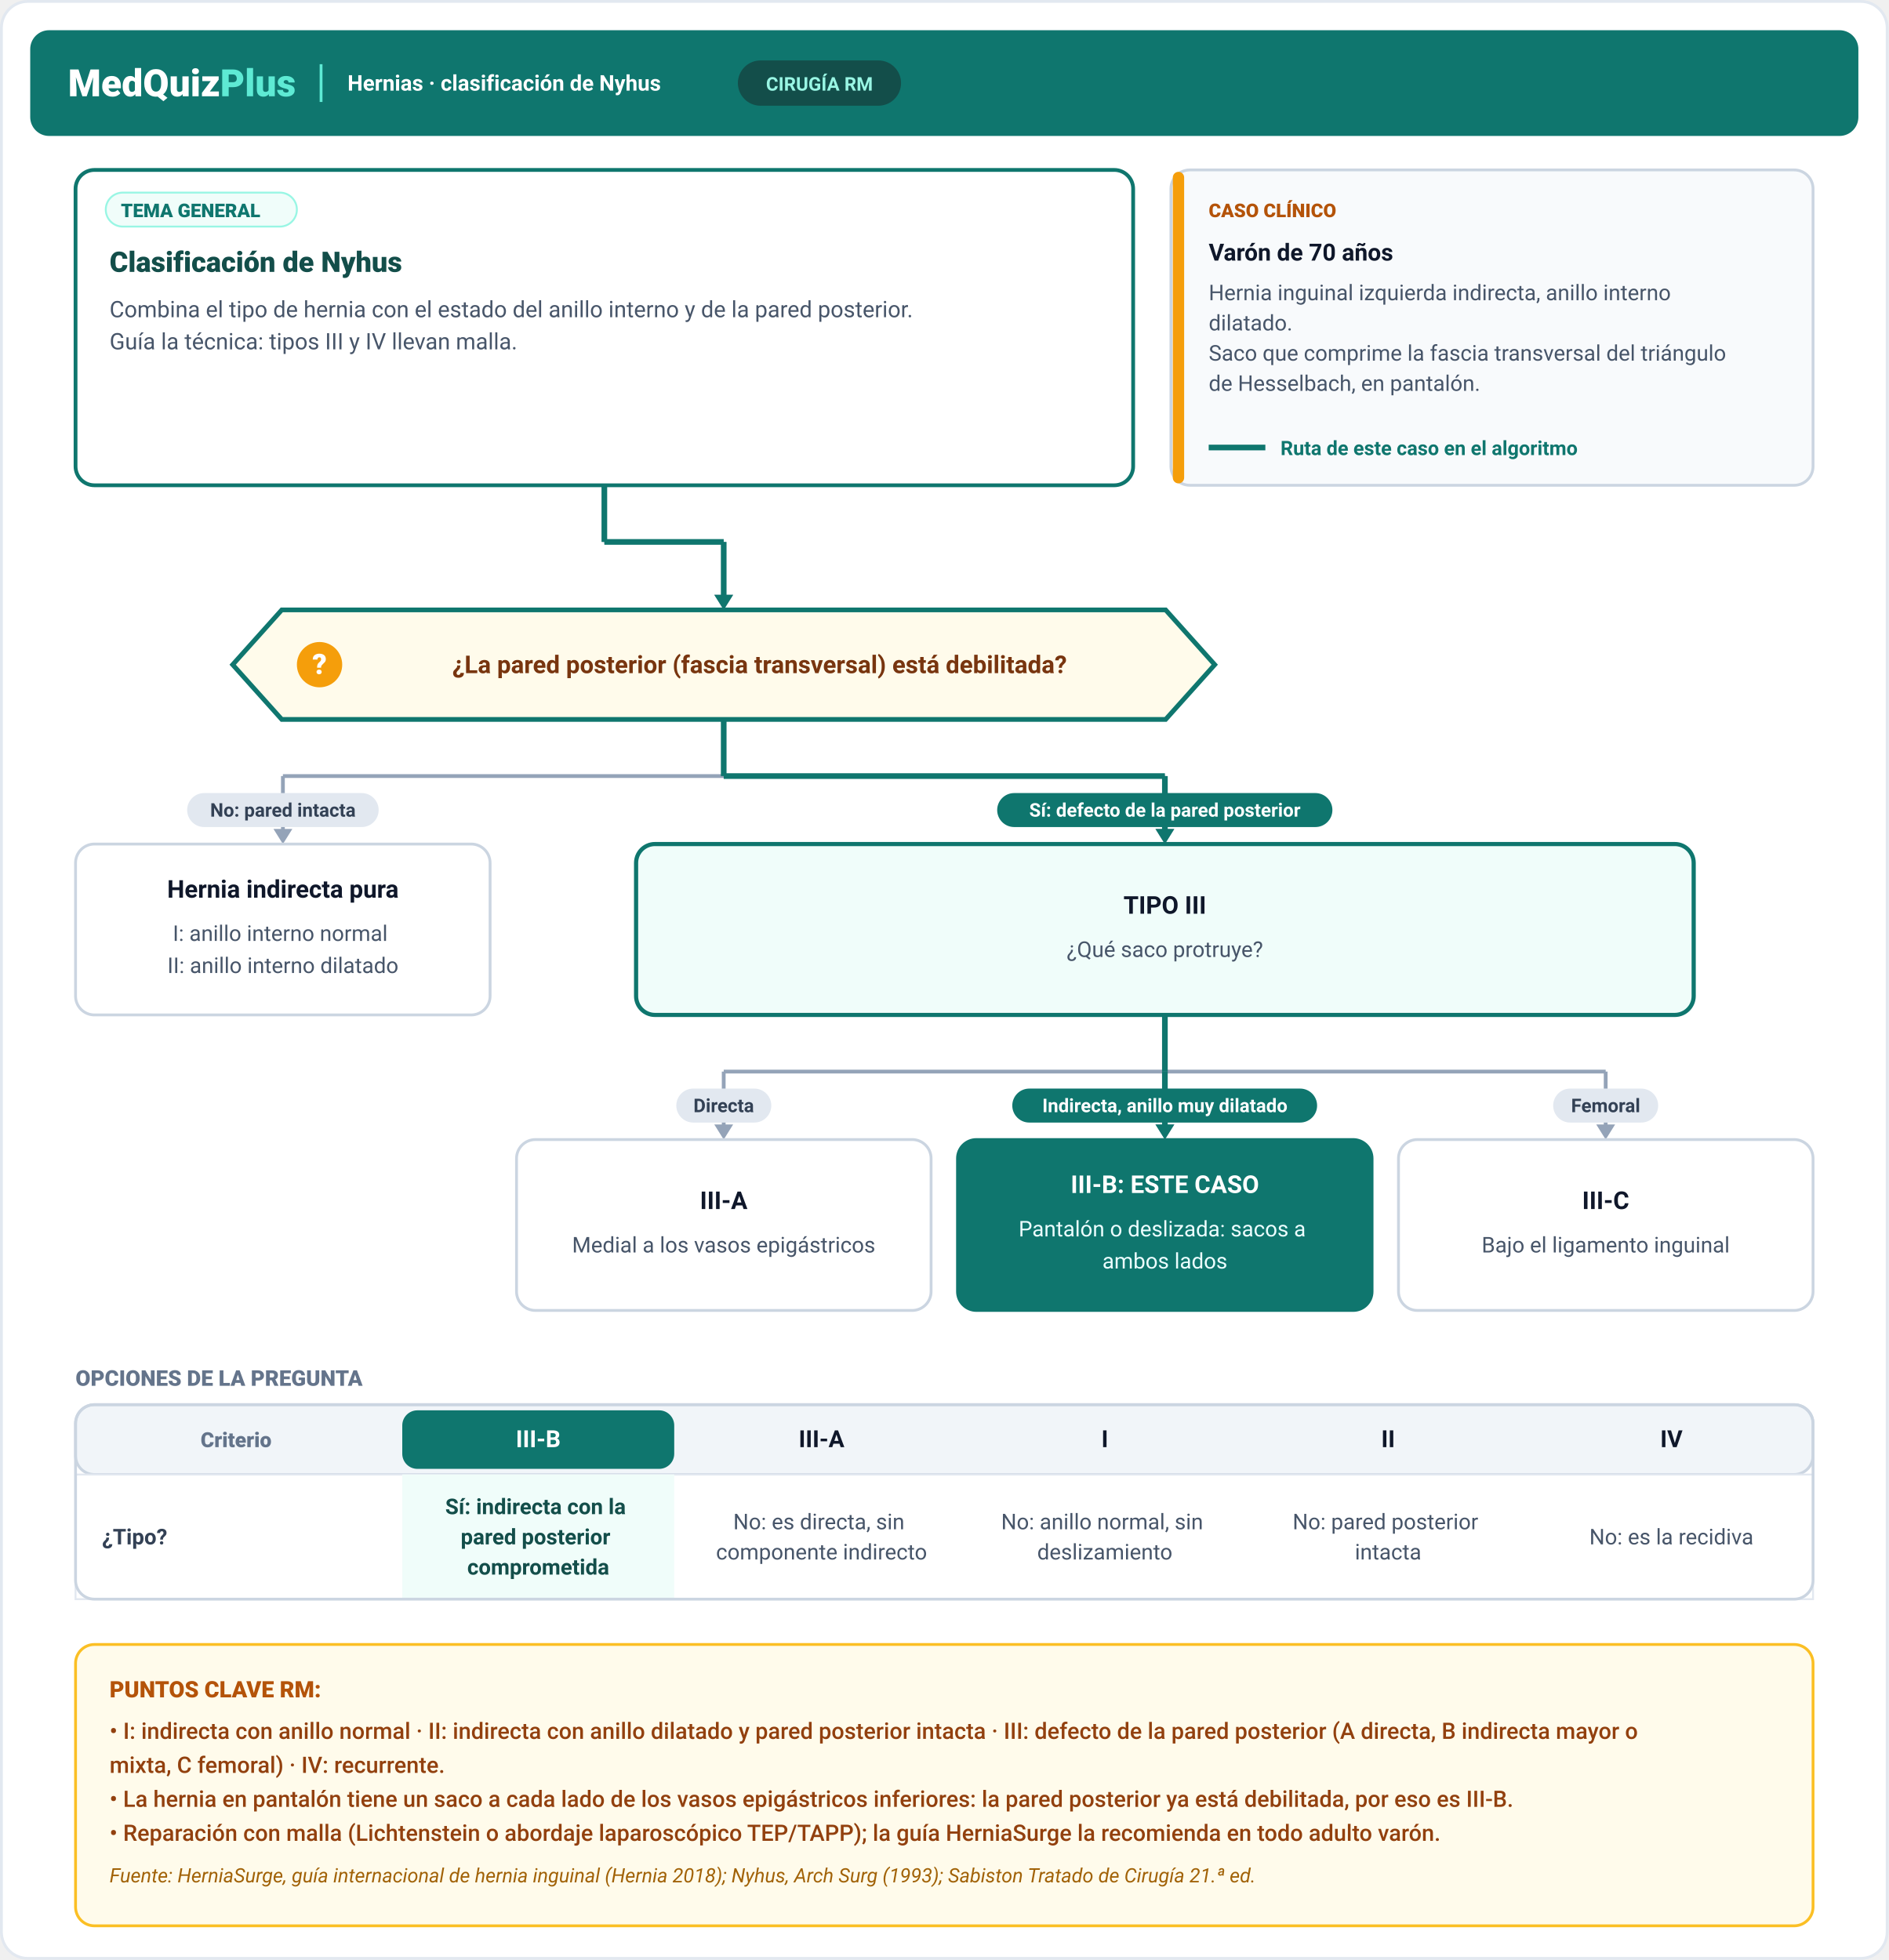
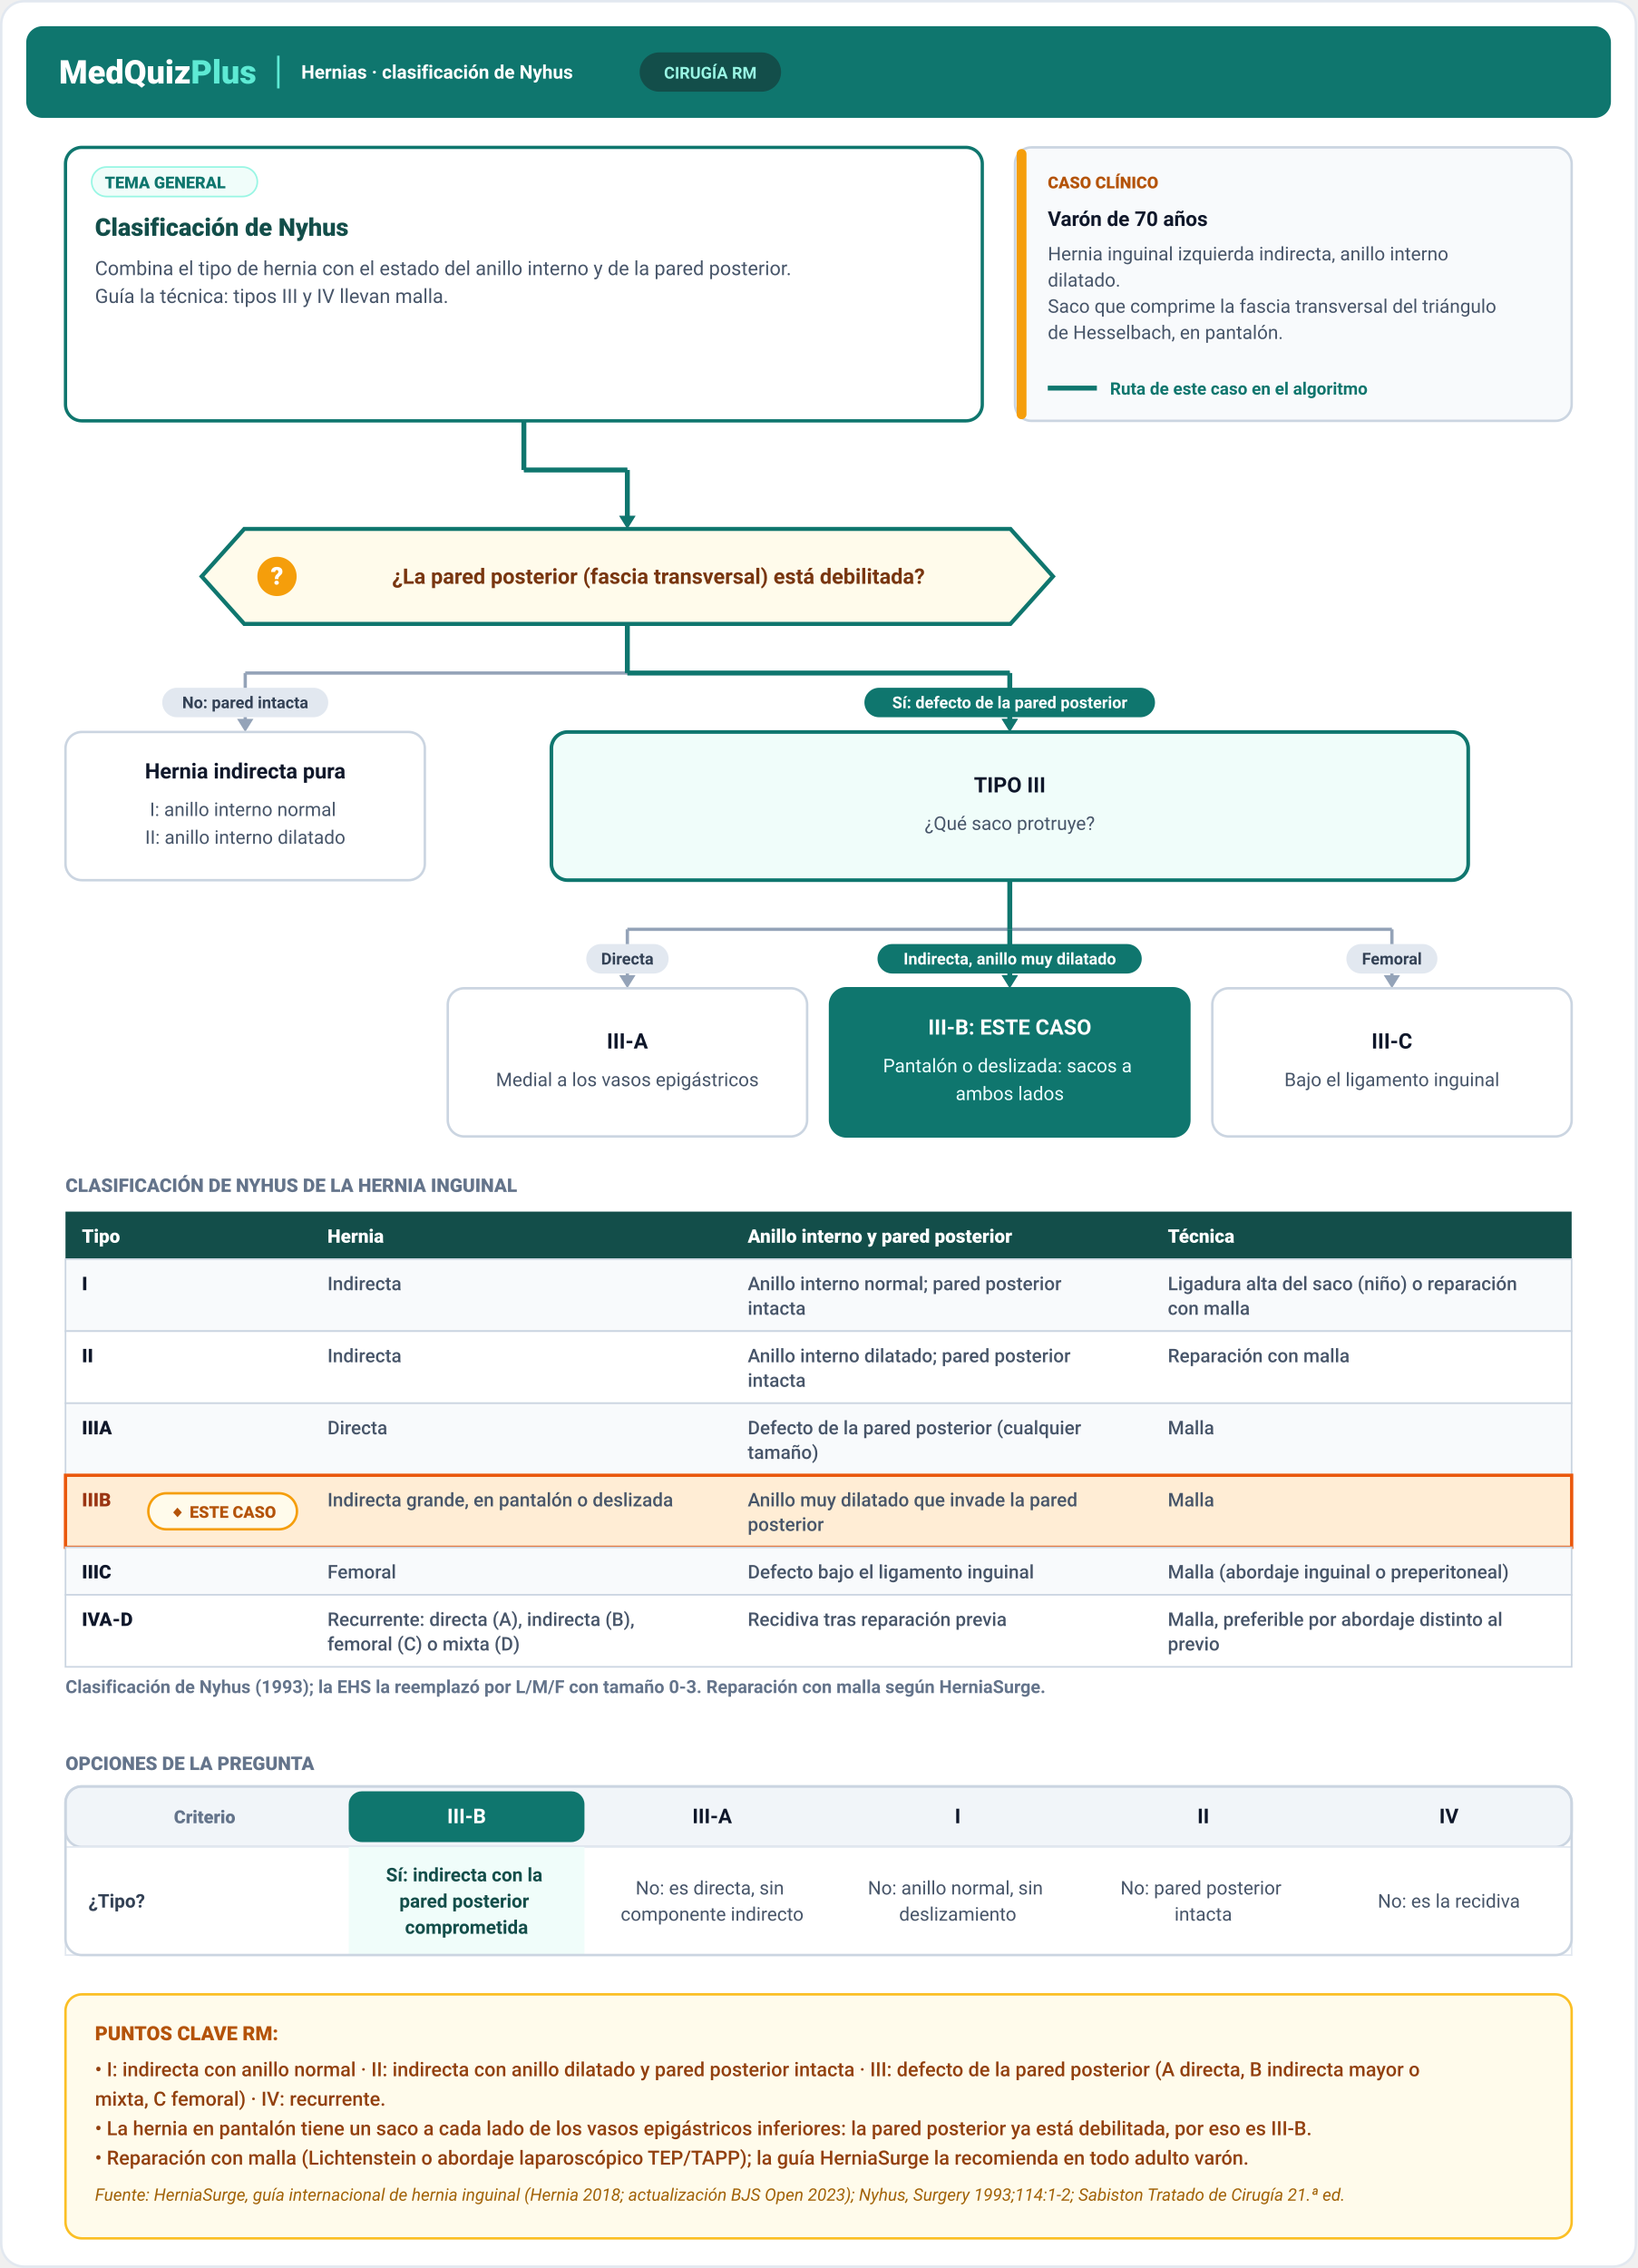
- <svg xmlns="http://www.w3.org/2000/svg" width="1000" height="1038" viewBox="0 0 1000 1038" font-family="Segoe UI, Roboto, Helvetica, Arial, sans-serif" role="img" aria-label="La hernia inguinal en pantalón o deslizada es Nyhus IIIB">
-   <rect x="0.75" y="0.75" width="998.5" height="1036.4" rx="14" fill="#ffffff" stroke="#e2e8f0" stroke-width="1.5" />
+ <svg xmlns="http://www.w3.org/2000/svg" width="1000" height="1385" viewBox="0 0 1000 1385" font-family="Segoe UI, Roboto, Helvetica, Arial, sans-serif" role="img" aria-label="La hernia inguinal en pantalón o deslizada es Nyhus IIIB">
+   <rect x="0.75" y="0.75" width="998.5" height="1383.4" rx="14" fill="#ffffff" stroke="#e2e8f0" stroke-width="1.5" />
  <rect x="16.0" y="16.0" width="968.0" height="56.0" rx="10" fill="#0f766e" stroke="none" stroke-width="1.5" />
  <text x="36" y="51.0" font-size="20" font-weight="800" fill="#ffffff">MedQuiz<tspan fill="#5eead4">Plus</tspan>
  </text>
  <line x1="170.0" y1="34.0" x2="170.0" y2="54.0" stroke="#5eead4" stroke-width="1.5" />
  <text x="184.0" y="48.0" font-size="11.5" font-weight="700" font-style="normal" fill="#ffffff" text-anchor="start" data-max="542">
    <tspan x="184.0" dy="0">Hernias · clasificación de Nyhus</tspan>
  </text>
  <rect x="390.7" y="32.0" width="86.4" height="24.0" rx="12" fill="#134e4a" stroke="none" stroke-width="1.5" />
  <text x="433.9" y="48.0" font-size="10" font-weight="700" font-style="normal" fill="#99f6e4" text-anchor="middle" data-max="70">
    <tspan x="433.9" dy="0">CIRUGÍA RM</tspan>
  </text>
  <rect x="40.0" y="90.0" width="560.0" height="167.0" rx="10" fill="#ffffff" stroke="#0f766e" stroke-width="2" />
  <rect x="56.0" y="102.0" width="101.2" height="18.0" rx="9" fill="#f0fdfa" stroke="#99f6e4" stroke-width="1" />
  <text x="64.0" y="115.0" font-size="10" font-weight="800" font-style="normal" fill="#0f766e" text-anchor="start" data-max="0">
    <tspan x="64.0" dy="0">TEMA GENERAL</tspan>
  </text>
  <text x="58.0" y="144.0" font-size="15" font-weight="800" font-style="normal" fill="#134e4a" text-anchor="start" data-max="524">
    <tspan x="58.0" dy="0">Clasificación de Nyhus</tspan>
  </text>
  <text x="58.0" y="168.0" font-size="12" font-weight="400" font-style="normal" fill="#475569" text-anchor="start" data-max="524">
    <tspan x="58.0" dy="0">Combina el tipo de hernia con el estado del anillo interno y de la pared posterior.</tspan>
    <tspan x="58.0" dy="17">Guía la técnica: tipos III y IV llevan malla.</tspan>
  </text>
  <rect x="620.0" y="90.0" width="340.0" height="167.0" rx="10" fill="#f8fafc" stroke="#cbd5e1" stroke-width="1.5" />
  <rect x="621.0" y="91.0" width="6.0" height="165.0" rx="3" fill="#f59e0b" stroke="none" stroke-width="1.5" />
  <text x="640.0" y="115.0" font-size="10" font-weight="800" font-style="normal" fill="#b45309" text-anchor="start" data-max="0">
    <tspan x="640.0" dy="0">CASO CLÍNICO</tspan>
  </text>
  <text x="640.0" y="138.0" font-size="12.5" font-weight="700" font-style="normal" fill="#0f172a" text-anchor="start" data-max="304">
    <tspan x="640.0" dy="0">Varón de 70 años</tspan>
  </text>
  <text x="640.0" y="159.0" font-size="11.5" font-weight="400" font-style="normal" fill="#475569" text-anchor="start" data-max="304">
    <tspan x="640.0" dy="0">Hernia inguinal izquierda indirecta, anillo interno</tspan>
    <tspan x="640.0" dy="16">dilatado.</tspan>
    <tspan x="640.0" dy="16">Saco que comprime la fascia transversal del triángulo</tspan>
    <tspan x="640.0" dy="16">de Hesselbach, en pantalón.</tspan>
  </text>
  <line x1="640.0" y1="237.0" x2="670.0" y2="237.0" stroke="#0f766e" stroke-width="3" />
  <text x="678.0" y="241.0" font-size="10.5" font-weight="700" font-style="normal" fill="#0f766e" text-anchor="start" data-max="260">
    <tspan x="678.0" dy="0">Ruta de este caso en el algoritmo</tspan>
  </text>
  <line x1="320.0" y1="257.0" x2="320.0" y2="287.0" stroke="#94a3b8" stroke-width="2" />
  <line x1="320.0" y1="287.0" x2="383.2" y2="287.0" stroke="#94a3b8" stroke-width="2" />
  <line x1="383.2" y1="287.0" x2="383.2" y2="316.0" stroke="#94a3b8" stroke-width="2" />
  <polygon points="378.2,315.0 388.2,315.0 383.2,323.0" fill="#94a3b8" />
  <line x1="383.2" y1="381.0" x2="383.2" y2="411.0" stroke="#94a3b8" stroke-width="2" />
  <line x1="149.8" y1="411.0" x2="616.8" y2="411.0" stroke="#94a3b8" stroke-width="2" />
  <line x1="149.8" y1="411.0" x2="149.8" y2="440.0" stroke="#94a3b8" stroke-width="2" />
  <polygon points="144.8,439.0 154.8,439.0 149.8,447.0" fill="#94a3b8" />
  <line x1="616.8" y1="411.0" x2="616.8" y2="440.0" stroke="#94a3b8" stroke-width="2" />
  <polygon points="611.8,439.0 621.8,439.0 616.8,447.0" fill="#94a3b8" />
  <line x1="616.8" y1="537.5" x2="616.8" y2="567.5" stroke="#94a3b8" stroke-width="2" />
  <line x1="383.2" y1="567.5" x2="850.2" y2="567.5" stroke="#94a3b8" stroke-width="2" />
  <line x1="383.2" y1="567.5" x2="383.2" y2="596.5" stroke="#94a3b8" stroke-width="2" />
  <polygon points="378.2,595.5 388.2,595.5 383.2,603.5" fill="#94a3b8" />
  <line x1="616.8" y1="567.5" x2="616.8" y2="596.5" stroke="#94a3b8" stroke-width="2" />
  <polygon points="611.8,595.5 621.8,595.5 616.8,603.5" fill="#94a3b8" />
  <line x1="850.2" y1="567.5" x2="850.2" y2="596.5" stroke="#94a3b8" stroke-width="2" />
  <polygon points="845.2,595.5 855.2,595.5 850.2,603.5" fill="#94a3b8" />
  <line x1="320.0" y1="257.0" x2="320.0" y2="287.0" stroke="#0f766e" stroke-width="3" />
  <line x1="320.0" y1="287.0" x2="383.2" y2="287.0" stroke="#0f766e" stroke-width="3" />
  <line x1="383.2" y1="287.0" x2="383.2" y2="316.0" stroke="#0f766e" stroke-width="3" />
  <polygon points="378.2,315.0 388.2,315.0 383.2,323.0" fill="#0f766e" />
  <line x1="383.2" y1="381.0" x2="383.2" y2="411.0" stroke="#0f766e" stroke-width="3" />
  <line x1="383.2" y1="411.0" x2="616.8" y2="411.0" stroke="#0f766e" stroke-width="3" />
  <line x1="616.8" y1="411.0" x2="616.8" y2="440.0" stroke="#0f766e" stroke-width="3" />
  <polygon points="611.8,439.0 621.8,439.0 616.8,447.0" fill="#0f766e" />
  <line x1="616.8" y1="537.5" x2="616.8" y2="567.5" stroke="#0f766e" stroke-width="3" />
  <line x1="616.8" y1="567.5" x2="616.8" y2="596.5" stroke="#0f766e" stroke-width="3" />
  <polygon points="611.8,595.5 621.8,595.5 616.8,603.5" fill="#0f766e" />
  <rect x="99.1" y="420.0" width="101.4" height="18.0" rx="9" fill="#e2e8f0" stroke="none" stroke-width="1.5" />
  <text x="149.8" y="432.5" font-size="10" font-weight="700" font-style="normal" fill="#334155" text-anchor="middle" data-max="0">
    <tspan x="149.8" dy="0">No: pared intacta</tspan>
  </text>
  <rect x="528.0" y="420.0" width="177.5" height="18.0" rx="9" fill="#0f766e" stroke="none" stroke-width="1.5" />
  <text x="616.8" y="432.5" font-size="10" font-weight="700" font-style="normal" fill="#ffffff" text-anchor="middle" data-max="0">
    <tspan x="616.8" dy="0">Sí: defecto de la pared posterior</tspan>
  </text>
  <rect x="358.1" y="576.5" width="50.3" height="18.0" rx="9" fill="#e2e8f0" stroke="none" stroke-width="1.5" />
  <text x="383.2" y="589.0" font-size="10" font-weight="700" font-style="normal" fill="#334155" text-anchor="middle" data-max="0">
    <tspan x="383.2" dy="0">Directa</tspan>
  </text>
  <rect x="536.0" y="576.5" width="161.4" height="18.0" rx="9" fill="#0f766e" stroke="none" stroke-width="1.5" />
  <text x="616.8" y="589.0" font-size="10" font-weight="700" font-style="normal" fill="#ffffff" text-anchor="middle" data-max="0">
    <tspan x="616.8" dy="0">Indirecta, anillo muy dilatado</tspan>
  </text>
  <rect x="822.4" y="576.5" width="55.6" height="18.0" rx="9" fill="#e2e8f0" stroke="none" stroke-width="1.5" />
  <text x="850.2" y="589.0" font-size="10" font-weight="700" font-style="normal" fill="#334155" text-anchor="middle" data-max="0">
    <tspan x="850.2" dy="0">Femoral</tspan>
  </text>
  <polygon points="123.2,352.0 149.2,323.0 617.2,323.0 643.2,352.0 617.2,381.0 149.2,381.0" fill="#fffbeb" stroke="#0f766e" stroke-width="2.5" />
  <circle cx="169.2" cy="352.0" r="12" fill="#f59e0b" stroke="none" stroke-width="0" />
  <text x="169.2" y="357.0" font-size="15" font-weight="800" font-style="normal" fill="#ffffff" text-anchor="middle" data-max="0">
    <tspan x="169.2" dy="0">?</tspan>
  </text>
  <text x="402.2" y="356.5" font-size="13" font-weight="700" font-style="normal" fill="#78350f" text-anchor="middle" data-max="410">
    <tspan x="402.2" dy="0">¿La pared posterior (fascia transversal) está debilitada?</tspan>
  </text>
  <rect x="40.0" y="447.0" width="219.5" height="90.5" rx="10" fill="#ffffff" stroke="#cbd5e1" stroke-width="1.5" />
  <text x="149.8" y="475.4" font-size="13" font-weight="700" font-style="normal" fill="#0f172a" text-anchor="middle" data-max="192">
    <tspan x="149.8" dy="0">Hernia indirecta pura</tspan>
  </text>
  <text x="149.8" y="498.3" font-size="11.5" font-weight="400" font-style="normal" fill="#475569" text-anchor="middle" data-max="192">
    <tspan x="149.8" dy="0">I: anillo interno normal</tspan>
    <tspan x="149.8" dy="17">II: anillo interno dilatado</tspan>
  </text>
  <rect x="336.8" y="447.0" width="560.0" height="90.5" rx="10" fill="#f0fdfa" stroke="#99f6e4" stroke-width="1.8" />
  <text x="616.8" y="483.9" font-size="13" font-weight="700" font-style="normal" fill="#0f172a" text-anchor="middle" data-max="532">
    <tspan x="616.8" dy="0">TIPO III</tspan>
  </text>
  <text x="616.8" y="506.8" font-size="11.5" font-weight="400" font-style="normal" fill="#475569" text-anchor="middle" data-max="532">
    <tspan x="616.8" dy="0">¿Qué saco protruye?</tspan>
  </text>
  <rect x="336.8" y="447.0" width="560.0" height="90.5" rx="10" fill="none" stroke="#0f766e" stroke-width="2.2" />
  <rect x="273.5" y="603.5" width="219.5" height="90.5" rx="10" fill="#ffffff" stroke="#cbd5e1" stroke-width="1.5" />
  <text x="383.2" y="640.3" font-size="13" font-weight="700" font-style="normal" fill="#0f172a" text-anchor="middle" data-max="192">
    <tspan x="383.2" dy="0">III-A</tspan>
  </text>
  <text x="383.2" y="663.3" font-size="11.5" font-weight="400" font-style="normal" fill="#475569" text-anchor="middle" data-max="192">
    <tspan x="383.2" dy="0">Medial a los vasos epigástricos</tspan>
  </text>
  <rect x="507.0" y="603.5" width="219.5" height="90.5" rx="10" fill="#0f766e" stroke="#0f766e" stroke-width="1.5" />
  <text x="616.8" y="631.8" font-size="13" font-weight="700" font-style="normal" fill="#ffffff" text-anchor="middle" data-max="192">
    <tspan x="616.8" dy="0">III-B: ESTE CASO</tspan>
  </text>
  <text x="616.8" y="654.8" font-size="11.5" font-weight="400" font-style="normal" fill="#ecfeff" text-anchor="middle" data-max="192">
    <tspan x="616.8" dy="0">Pantalón o deslizada: sacos a</tspan>
    <tspan x="616.8" dy="17">ambos lados</tspan>
  </text>
  <rect x="740.5" y="603.5" width="219.5" height="90.5" rx="10" fill="#ffffff" stroke="#cbd5e1" stroke-width="1.5" />
  <text x="850.2" y="640.3" font-size="13" font-weight="700" font-style="normal" fill="#0f172a" text-anchor="middle" data-max="192">
    <tspan x="850.2" dy="0">III-C</tspan>
  </text>
  <text x="850.2" y="663.3" font-size="11.5" font-weight="400" font-style="normal" fill="#475569" text-anchor="middle" data-max="192">
    <tspan x="850.2" dy="0">Bajo el ligamento inguinal</tspan>
  </text>
-   <text x="40.0" y="733.9" font-size="11.5" font-weight="800" font-style="normal" fill="#64748b" text-anchor="start" data-max="900">
+   <text x="40.0" y="727.9" font-size="11.5" font-weight="800" font-style="normal" fill="#64748b" text-anchor="start" data-max="900">
+     <tspan x="40.0" dy="0">CLASIFICACIÓN DE NYHUS DE LA HERNIA INGUINAL</tspan>
+   </text>
+   <rect x="40.0" y="739.9" width="920.0" height="29.0" rx="0" fill="#134e4a" stroke="none" stroke-width="1.5" />
+   <text x="50.0" y="758.9" font-size="11.5" font-weight="800" font-style="normal" fill="#ffffff" text-anchor="start" data-max="134">
+     <tspan x="50.0" dy="0">Tipo</tspan>
+   </text>
+   <text x="200.0" y="758.9" font-size="11.5" font-weight="800" font-style="normal" fill="#ffffff" text-anchor="start" data-max="241">
+     <tspan x="200.0" dy="0">Hernia</tspan>
+   </text>
+   <text x="456.7" y="758.9" font-size="11.5" font-weight="800" font-style="normal" fill="#ffffff" text-anchor="start" data-max="241">
+     <tspan x="456.7" dy="0">Anillo interno y pared posterior</tspan>
+   </text>
+   <text x="713.3" y="758.9" font-size="11.5" font-weight="800" font-style="normal" fill="#ffffff" text-anchor="start" data-max="241">
+     <tspan x="713.3" dy="0">Técnica</tspan>
+   </text>
+   <rect x="40.0" y="768.9" width="920.0" height="44.0" rx="0" fill="#f8fafc" stroke="#cbd5e1" stroke-width="1" />
+   <text x="50.0" y="787.9" font-size="11.5" font-weight="800" font-style="normal" fill="#0f172a" text-anchor="start" data-max="134">
+     <tspan x="50.0" dy="0">I</tspan>
+   </text>
+   <text x="200.0" y="787.9" font-size="11.5" font-weight="500" font-style="normal" fill="#475569" text-anchor="start" data-max="241">
+     <tspan x="200.0" dy="0">Indirecta</tspan>
+   </text>
+   <text x="456.7" y="787.9" font-size="11.5" font-weight="500" font-style="normal" fill="#475569" text-anchor="start" data-max="241">
+     <tspan x="456.7" dy="0">Anillo interno normal; pared posterior</tspan>
+     <tspan x="456.7" dy="15">intacta</tspan>
+   </text>
+   <text x="713.3" y="787.9" font-size="11.5" font-weight="500" font-style="normal" fill="#475569" text-anchor="start" data-max="241">
+     <tspan x="713.3" dy="0">Ligadura alta del saco (niño) o reparación</tspan>
+     <tspan x="713.3" dy="15">con malla</tspan>
+   </text>
+   <rect x="40.0" y="812.9" width="920.0" height="44.0" rx="0" fill="#ffffff" stroke="#cbd5e1" stroke-width="1" />
+   <text x="50.0" y="831.9" font-size="11.5" font-weight="800" font-style="normal" fill="#0f172a" text-anchor="start" data-max="134">
+     <tspan x="50.0" dy="0">II</tspan>
+   </text>
+   <text x="200.0" y="831.9" font-size="11.5" font-weight="500" font-style="normal" fill="#475569" text-anchor="start" data-max="241">
+     <tspan x="200.0" dy="0">Indirecta</tspan>
+   </text>
+   <text x="456.7" y="831.9" font-size="11.5" font-weight="500" font-style="normal" fill="#475569" text-anchor="start" data-max="241">
+     <tspan x="456.7" dy="0">Anillo interno dilatado; pared posterior</tspan>
+     <tspan x="456.7" dy="15">intacta</tspan>
+   </text>
+   <text x="713.3" y="831.9" font-size="11.5" font-weight="500" font-style="normal" fill="#475569" text-anchor="start" data-max="241">
+     <tspan x="713.3" dy="0">Reparación con malla</tspan>
+   </text>
+   <rect x="40.0" y="856.9" width="920.0" height="44.0" rx="0" fill="#f8fafc" stroke="#cbd5e1" stroke-width="1" />
+   <text x="50.0" y="875.9" font-size="11.5" font-weight="800" font-style="normal" fill="#0f172a" text-anchor="start" data-max="134">
+     <tspan x="50.0" dy="0">IIIA</tspan>
+   </text>
+   <text x="200.0" y="875.9" font-size="11.5" font-weight="500" font-style="normal" fill="#475569" text-anchor="start" data-max="241">
+     <tspan x="200.0" dy="0">Directa</tspan>
+   </text>
+   <text x="456.7" y="875.9" font-size="11.5" font-weight="500" font-style="normal" fill="#475569" text-anchor="start" data-max="241">
+     <tspan x="456.7" dy="0">Defecto de la pared posterior (cualquier</tspan>
+     <tspan x="456.7" dy="15">tamaño)</tspan>
+   </text>
+   <text x="713.3" y="875.9" font-size="11.5" font-weight="500" font-style="normal" fill="#475569" text-anchor="start" data-max="241">
+     <tspan x="713.3" dy="0">Malla</tspan>
+   </text>
+   <rect x="40.0" y="900.9" width="920.0" height="44.0" rx="0" fill="#ffedd5" stroke="#ea580c" stroke-width="2" />
+   <text x="50.0" y="919.9" font-size="11.5" font-weight="800" font-style="normal" fill="#9a3412" text-anchor="start" data-max="134">
+     <tspan x="50.0" dy="0">IIIB</tspan>
+   </text>
+   <text x="200.0" y="919.9" font-size="11.5" font-weight="500" font-style="normal" fill="#475569" text-anchor="start" data-max="241">
+     <tspan x="200.0" dy="0">Indirecta grande, en pantalón o deslizada</tspan>
+   </text>
+   <text x="456.7" y="919.9" font-size="11.5" font-weight="500" font-style="normal" fill="#475569" text-anchor="start" data-max="241">
+     <tspan x="456.7" dy="0">Anillo muy dilatado que invade la pared</tspan>
+     <tspan x="456.7" dy="15">posterior</tspan>
+   </text>
+   <text x="713.3" y="919.9" font-size="11.5" font-weight="500" font-style="normal" fill="#475569" text-anchor="start" data-max="241">
+     <tspan x="713.3" dy="0">Malla</tspan>
+   </text>
+   <rect x="90.6" y="911.9" width="90.8" height="22.0" rx="11" fill="#fffbeb" stroke="#f59e0b" stroke-width="1.5" />
+   <text x="136.0" y="926.9" font-size="10" font-weight="800" font-style="normal" fill="#b45309" text-anchor="middle" data-max="0">
+     <tspan x="136.0" dy="0">◆ ESTE CASO</tspan>
+   </text>
+   <rect x="40.0" y="944.9" width="920.0" height="29.0" rx="0" fill="#f8fafc" stroke="#cbd5e1" stroke-width="1" />
+   <text x="50.0" y="963.9" font-size="11.5" font-weight="800" font-style="normal" fill="#0f172a" text-anchor="start" data-max="134">
+     <tspan x="50.0" dy="0">IIIC</tspan>
+   </text>
+   <text x="200.0" y="963.9" font-size="11.5" font-weight="500" font-style="normal" fill="#475569" text-anchor="start" data-max="241">
+     <tspan x="200.0" dy="0">Femoral</tspan>
+   </text>
+   <text x="456.7" y="963.9" font-size="11.5" font-weight="500" font-style="normal" fill="#475569" text-anchor="start" data-max="241">
+     <tspan x="456.7" dy="0">Defecto bajo el ligamento inguinal</tspan>
+   </text>
+   <text x="713.3" y="963.9" font-size="11.5" font-weight="500" font-style="normal" fill="#475569" text-anchor="start" data-max="241">
+     <tspan x="713.3" dy="0">Malla (abordaje inguinal o preperitoneal)</tspan>
+   </text>
+   <rect x="40.0" y="973.9" width="920.0" height="44.0" rx="0" fill="#ffffff" stroke="#cbd5e1" stroke-width="1" />
+   <text x="50.0" y="992.9" font-size="11.5" font-weight="800" font-style="normal" fill="#0f172a" text-anchor="start" data-max="134">
+     <tspan x="50.0" dy="0">IVA-D</tspan>
+   </text>
+   <text x="200.0" y="992.9" font-size="11.5" font-weight="500" font-style="normal" fill="#475569" text-anchor="start" data-max="241">
+     <tspan x="200.0" dy="0">Recurrente: directa (A), indirecta (B),</tspan>
+     <tspan x="200.0" dy="15">femoral (C) o mixta (D)</tspan>
+   </text>
+   <text x="456.7" y="992.9" font-size="11.5" font-weight="500" font-style="normal" fill="#475569" text-anchor="start" data-max="241">
+     <tspan x="456.7" dy="0">Recidiva tras reparación previa</tspan>
+   </text>
+   <text x="713.3" y="992.9" font-size="11.5" font-weight="500" font-style="normal" fill="#475569" text-anchor="start" data-max="241">
+     <tspan x="713.3" dy="0">Malla, preferible por abordaje distinto al</tspan>
+     <tspan x="713.3" dy="15">previo</tspan>
+   </text>
+   <text x="40.0" y="1033.9" font-size="11" font-weight="600" font-style="normal" fill="#64748b" text-anchor="start" data-max="920">
+     <tspan x="40.0" dy="0">Clasificación de Nyhus (1993); la EHS la reemplazó por L/M/F con tamaño 0-3. Reparación con malla según HerniaSurge.</tspan>
+   </text>
+   <text x="40.0" y="1080.9" font-size="11.5" font-weight="800" font-style="normal" fill="#64748b" text-anchor="start" data-max="900">
    <tspan x="40.0" dy="0">OPCIONES DE LA PREGUNTA</tspan>
  </text>
-   <rect x="40.0" y="743.9" width="920.0" height="37.0" rx="10" fill="#f1f5f9" stroke="#cbd5e1" stroke-width="1.5" />
-   <text x="125.0" y="766.4" font-size="11" font-weight="800" font-style="normal" fill="#64748b" text-anchor="middle" data-max="154">
+   <rect x="40.0" y="1090.9" width="920.0" height="37.0" rx="10" fill="#f1f5f9" stroke="#cbd5e1" stroke-width="1.5" />
+   <text x="125.0" y="1113.4" font-size="11" font-weight="800" font-style="normal" fill="#64748b" text-anchor="middle" data-max="154">
    <tspan x="125.0" dy="0">Criterio</tspan>
  </text>
-   <rect x="213.0" y="746.9" width="144.0" height="31.0" rx="8" fill="#0f766e" stroke="none" stroke-width="1.5" />
-   <text x="285.0" y="766.4" font-size="12.5" font-weight="700" font-style="normal" fill="#ffffff" text-anchor="middle" data-max="130">
+   <rect x="213.0" y="1093.9" width="144.0" height="31.0" rx="8" fill="#0f766e" stroke="none" stroke-width="1.5" />
+   <text x="285.0" y="1113.4" font-size="12.5" font-weight="700" font-style="normal" fill="#ffffff" text-anchor="middle" data-max="130">
    <tspan x="285.0" dy="0">III-B</tspan>
  </text>
-   <text x="435.0" y="766.4" font-size="12.5" font-weight="700" font-style="normal" fill="#0f172a" text-anchor="middle" data-max="130">
+   <text x="435.0" y="1113.4" font-size="12.5" font-weight="700" font-style="normal" fill="#0f172a" text-anchor="middle" data-max="130">
    <tspan x="435.0" dy="0">III-A</tspan>
  </text>
-   <text x="585.0" y="766.4" font-size="12.5" font-weight="700" font-style="normal" fill="#0f172a" text-anchor="middle" data-max="130">
+   <text x="585.0" y="1113.4" font-size="12.5" font-weight="700" font-style="normal" fill="#0f172a" text-anchor="middle" data-max="130">
    <tspan x="585.0" dy="0">I</tspan>
  </text>
-   <text x="735.0" y="766.4" font-size="12.5" font-weight="700" font-style="normal" fill="#0f172a" text-anchor="middle" data-max="130">
+   <text x="735.0" y="1113.4" font-size="12.5" font-weight="700" font-style="normal" fill="#0f172a" text-anchor="middle" data-max="130">
    <tspan x="735.0" dy="0">II</tspan>
  </text>
-   <text x="885.0" y="766.4" font-size="12.5" font-weight="700" font-style="normal" fill="#0f172a" text-anchor="middle" data-max="130">
+   <text x="885.0" y="1113.4" font-size="12.5" font-weight="700" font-style="normal" fill="#0f172a" text-anchor="middle" data-max="130">
    <tspan x="885.0" dy="0">IV</tspan>
  </text>
-   <rect x="40.0" y="780.9" width="920.0" height="66.0" rx="0" fill="#ffffff" stroke="#e2e8f0" stroke-width="1" />
-   <rect x="213.0" y="780.9" width="144.0" height="66.0" rx="0" fill="#f0fdfa" stroke="none" stroke-width="1.5" />
-   <text x="54.0" y="817.9" font-size="11.5" font-weight="700" font-style="normal" fill="#334155" text-anchor="start" data-max="146">
+   <rect x="40.0" y="1127.9" width="920.0" height="66.0" rx="0" fill="#ffffff" stroke="#e2e8f0" stroke-width="1" />
+   <rect x="213.0" y="1127.9" width="144.0" height="66.0" rx="0" fill="#f0fdfa" stroke="none" stroke-width="1.5" />
+   <text x="54.0" y="1164.9" font-size="11.5" font-weight="700" font-style="normal" fill="#334155" text-anchor="start" data-max="146">
    <tspan x="54.0" dy="0">¿Tipo?</tspan>
  </text>
-   <text x="285.0" y="801.9" font-size="11.5" font-weight="600" font-style="normal" fill="#134e4a" text-anchor="middle" data-max="128">
+   <text x="285.0" y="1148.9" font-size="11.5" font-weight="600" font-style="normal" fill="#134e4a" text-anchor="middle" data-max="128">
    <tspan x="285.0" dy="0">Sí: indirecta con la</tspan>
    <tspan x="285.0" dy="16">pared posterior</tspan>
    <tspan x="285.0" dy="16">comprometida</tspan>
  </text>
-   <text x="435.0" y="809.9" font-size="11.5" font-weight="400" font-style="normal" fill="#475569" text-anchor="middle" data-max="128">
+   <text x="435.0" y="1156.9" font-size="11.5" font-weight="400" font-style="normal" fill="#475569" text-anchor="middle" data-max="128">
    <tspan x="435.0" dy="0">No: es directa, sin</tspan>
    <tspan x="435.0" dy="16">componente indirecto</tspan>
  </text>
-   <text x="585.0" y="809.9" font-size="11.5" font-weight="400" font-style="normal" fill="#475569" text-anchor="middle" data-max="128">
+   <text x="585.0" y="1156.9" font-size="11.5" font-weight="400" font-style="normal" fill="#475569" text-anchor="middle" data-max="128">
    <tspan x="585.0" dy="0">No: anillo normal, sin</tspan>
    <tspan x="585.0" dy="16">deslizamiento</tspan>
  </text>
-   <text x="735.0" y="809.9" font-size="11.5" font-weight="400" font-style="normal" fill="#475569" text-anchor="middle" data-max="128">
+   <text x="735.0" y="1156.9" font-size="11.5" font-weight="400" font-style="normal" fill="#475569" text-anchor="middle" data-max="128">
    <tspan x="735.0" dy="0">No: pared posterior</tspan>
    <tspan x="735.0" dy="16">intacta</tspan>
  </text>
-   <text x="885.0" y="817.9" font-size="11.5" font-weight="400" font-style="normal" fill="#475569" text-anchor="middle" data-max="128">
+   <text x="885.0" y="1164.9" font-size="11.5" font-weight="400" font-style="normal" fill="#475569" text-anchor="middle" data-max="128">
    <tspan x="885.0" dy="0">No: es la recidiva</tspan>
  </text>
-   <rect x="40.0" y="743.9" width="920.0" height="103.0" rx="10" fill="none" stroke="#cbd5e1" stroke-width="1.5" />
-   <rect x="40.0" y="870.9" width="920.0" height="149.0" rx="10" fill="#fffbeb" stroke="#fbbf24" stroke-width="1.5" />
-   <text x="58.0" y="898.9" font-size="12" font-weight="800" font-style="normal" fill="#b45309" text-anchor="start" data-max="884">
+   <rect x="40.0" y="1090.9" width="920.0" height="103.0" rx="10" fill="none" stroke="#cbd5e1" stroke-width="1.5" />
+   <rect x="40.0" y="1217.9" width="920.0" height="149.0" rx="10" fill="#fffbeb" stroke="#fbbf24" stroke-width="1.5" />
+   <text x="58.0" y="1245.9" font-size="12" font-weight="800" font-style="normal" fill="#b45309" text-anchor="start" data-max="884">
    <tspan x="58.0" dy="0">PUNTOS CLAVE RM:</tspan>
  </text>
-   <text x="58.0" y="920.9" font-size="12" font-weight="500" font-style="normal" fill="#92400e" text-anchor="start" data-max="884">
+   <text x="58.0" y="1267.9" font-size="12" font-weight="500" font-style="normal" fill="#92400e" text-anchor="start" data-max="884">
    <tspan x="58.0" dy="0">• I: indirecta con anillo normal · II: indirecta con anillo dilatado y pared posterior intacta · III: defecto de la pared posterior (A directa, B indirecta mayor o</tspan>
    <tspan x="58.0" dy="18">   mixta, C femoral) · IV: recurrente.</tspan>
    <tspan x="58.0" dy="18">• La hernia en pantalón tiene un saco a cada lado de los vasos epigástricos inferiores: la pared posterior ya está debilitada, por eso es III-B.</tspan>
    <tspan x="58.0" dy="18">• Reparación con malla (Lichtenstein o abordaje laparoscópico TEP/TAPP); la guía HerniaSurge la recomienda en todo adulto varón.</tspan>
  </text>
-   <text x="58.0" y="996.9" font-size="10.5" font-weight="400" font-style="italic" fill="#a16207" text-anchor="start" data-max="884">
-     <tspan x="58.0" dy="0">Fuente: HerniaSurge, guía internacional de hernia inguinal (Hernia 2018); Nyhus, Arch Surg (1993); Sabiston Tratado de Cirugía 21.ª ed.</tspan>
+   <text x="58.0" y="1343.9" font-size="10.5" font-weight="400" font-style="italic" fill="#a16207" text-anchor="start" data-max="884">
+     <tspan x="58.0" dy="0">Fuente: HerniaSurge, guía internacional de hernia inguinal (Hernia 2018; actualización BJS Open 2023); Nyhus, Surgery 1993;114:1-2; Sabiston Tratado de Cirugía 21.ª ed.</tspan>
  </text>
</svg>
